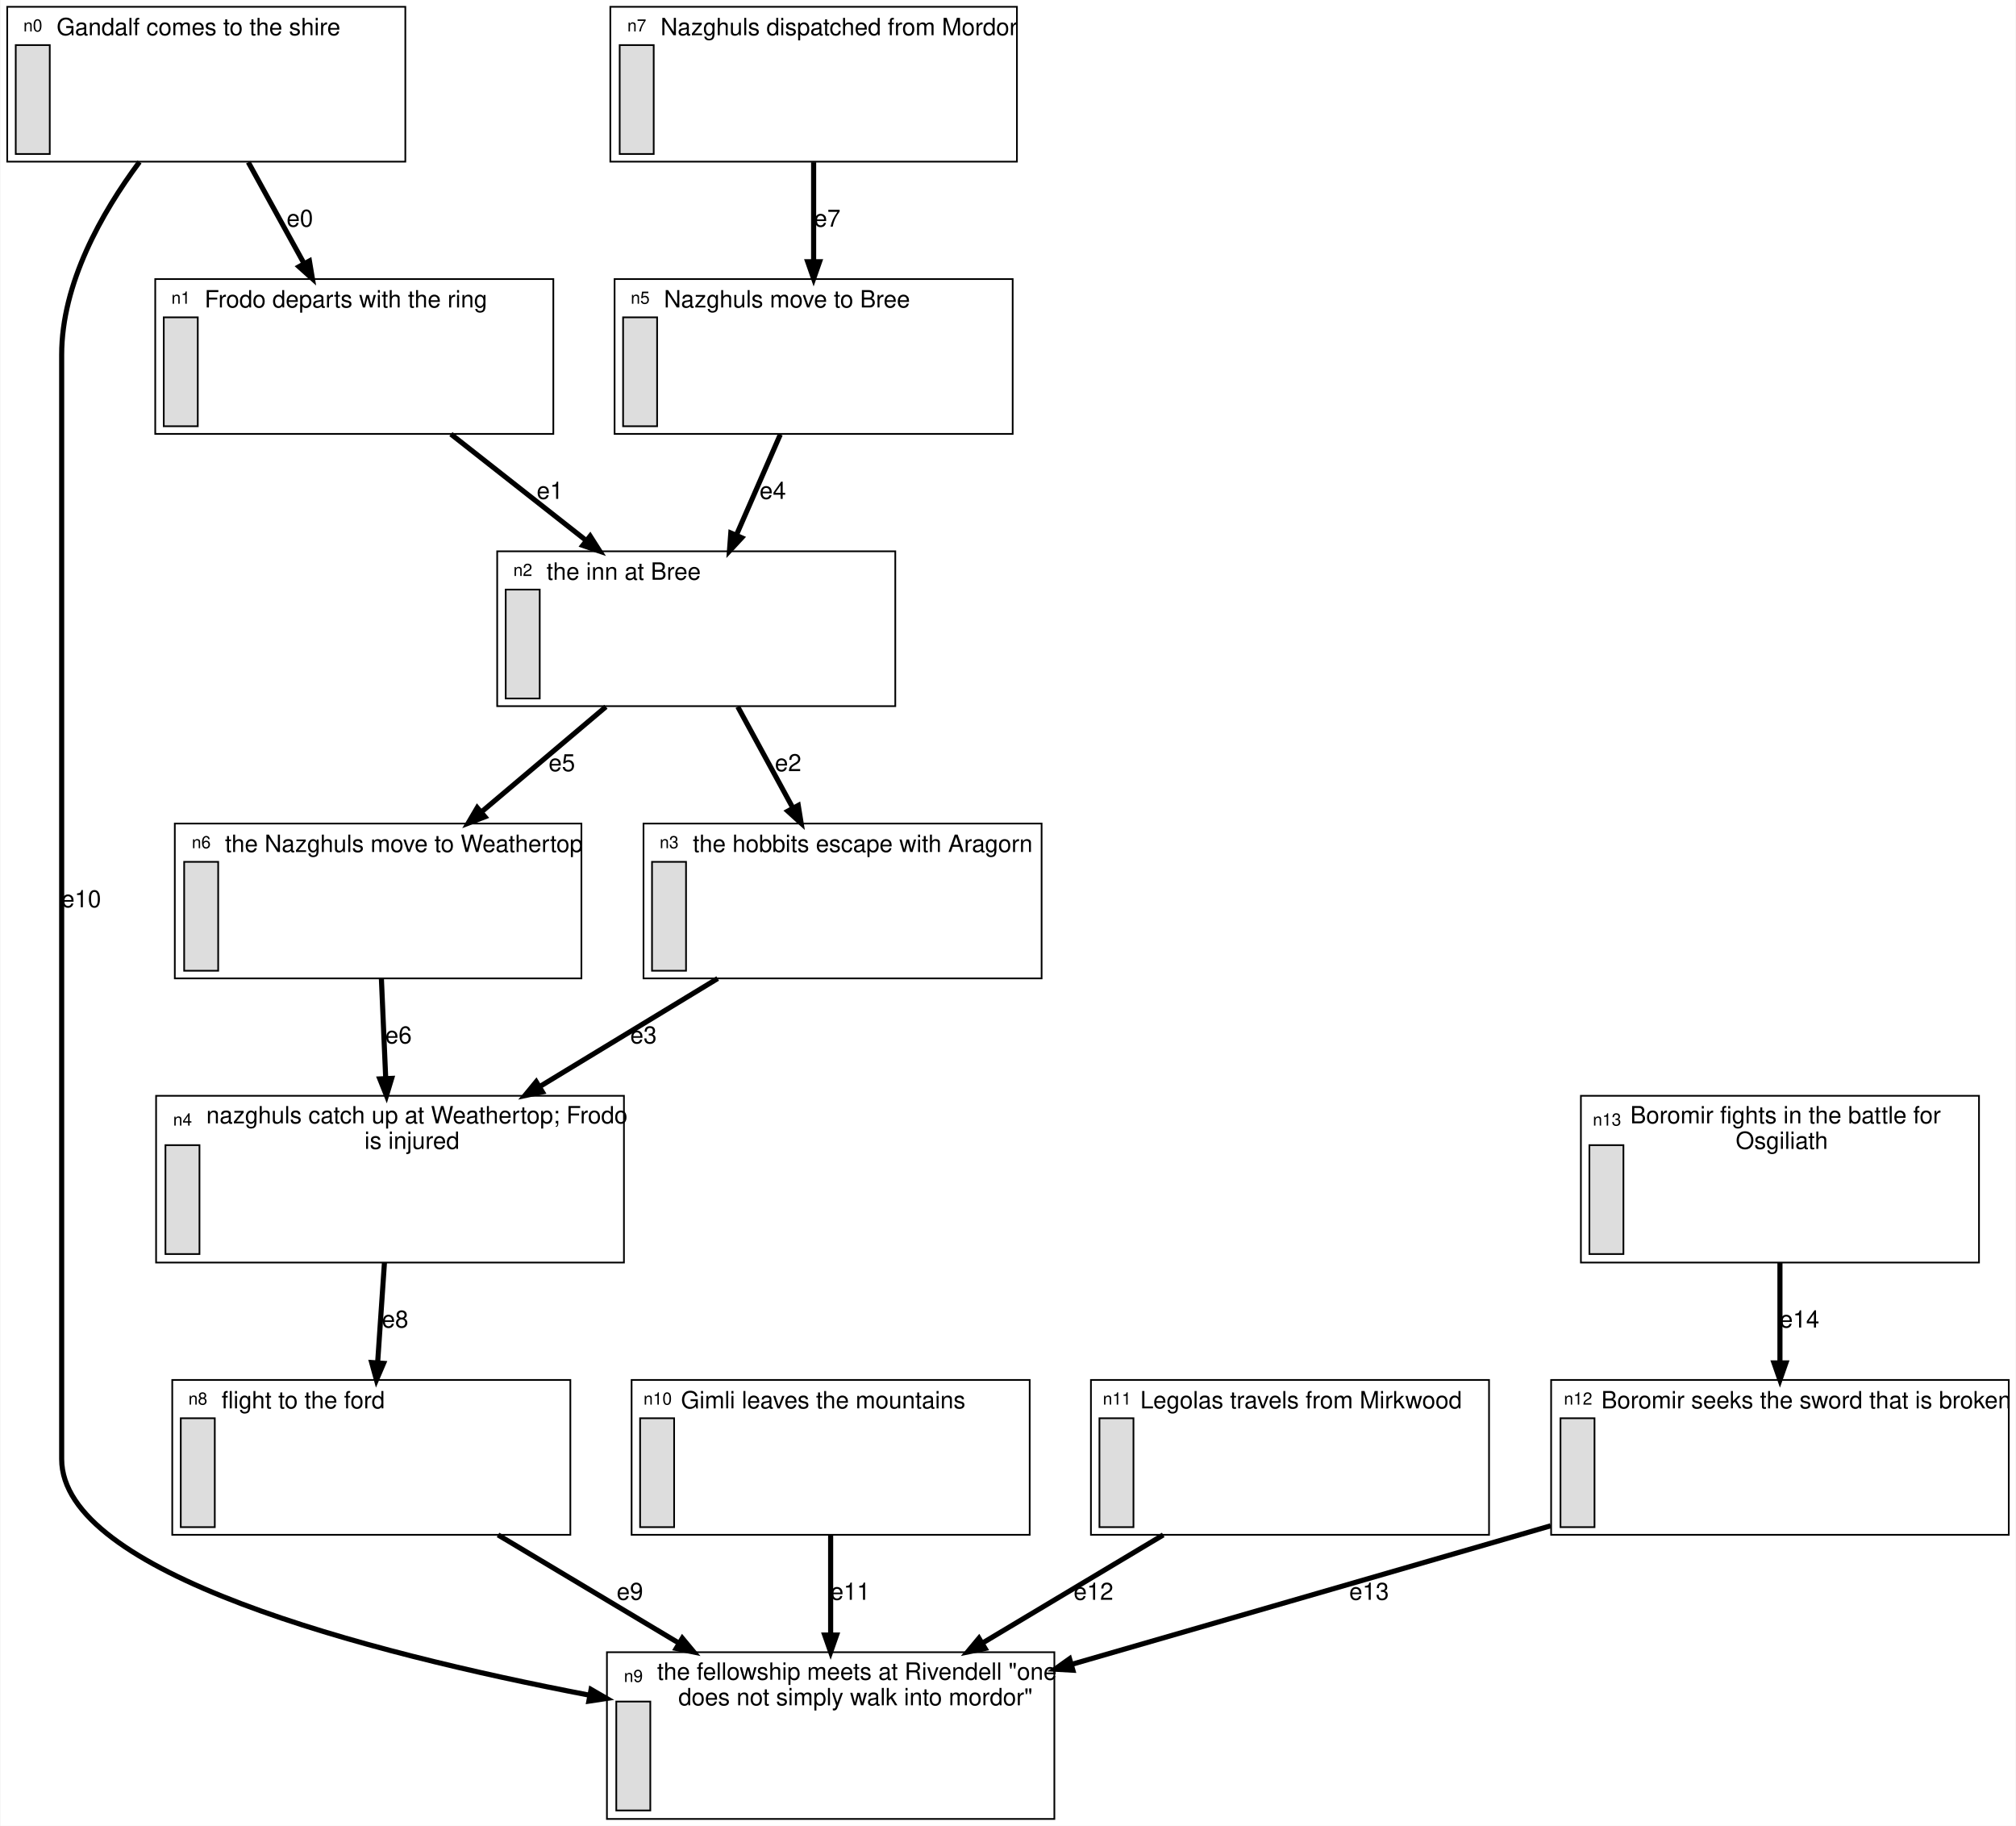
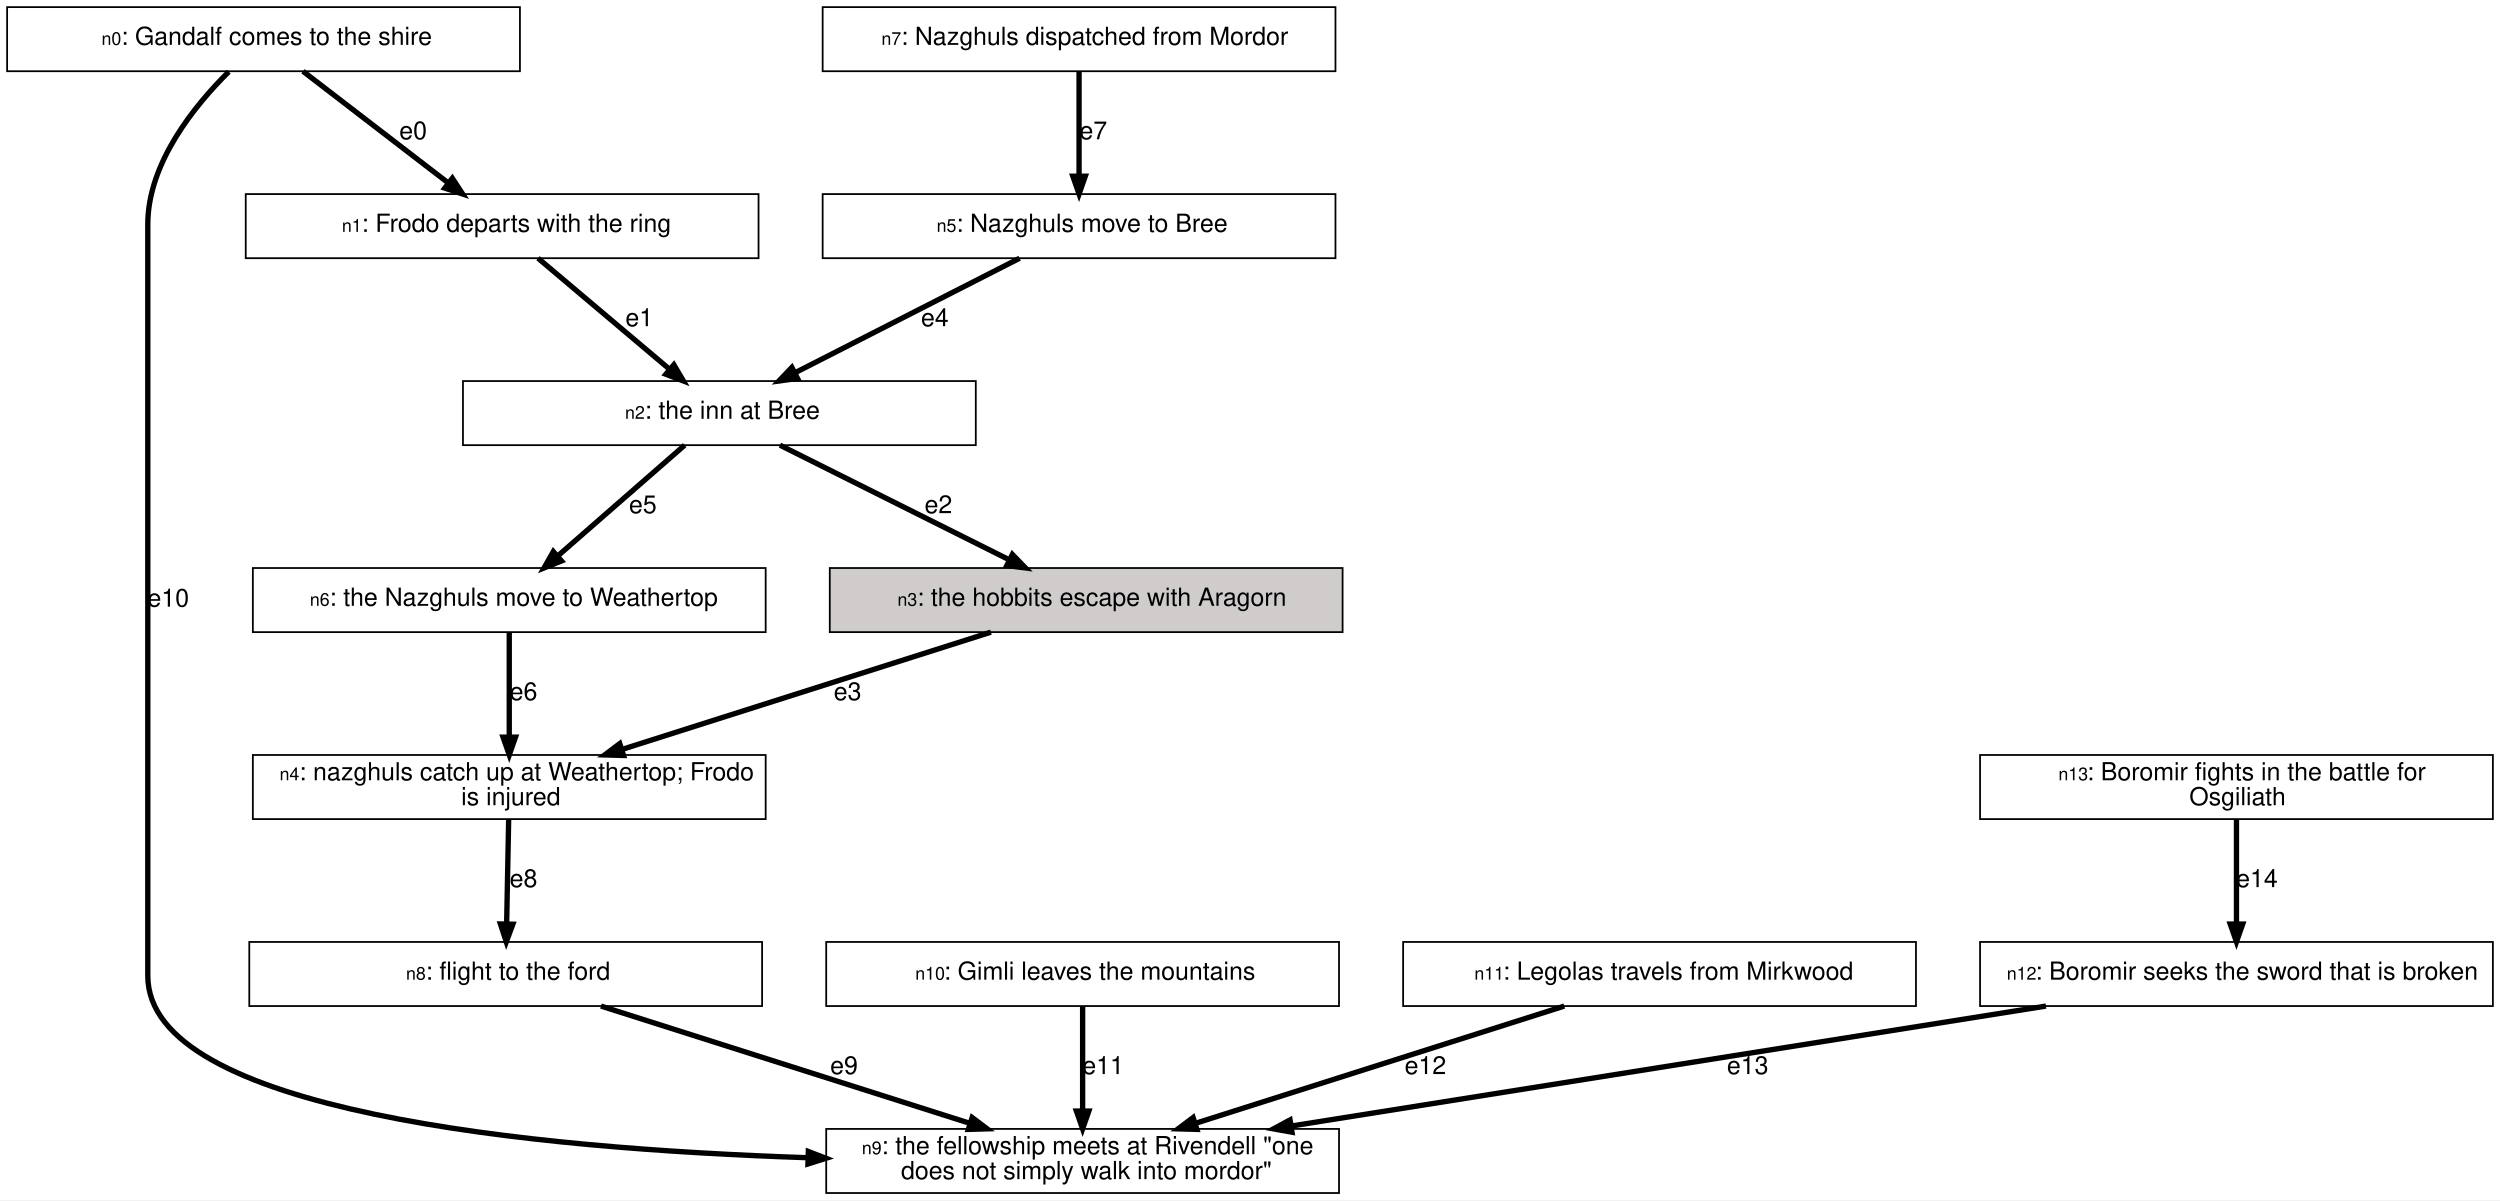
- <svg xmlns="http://www.w3.org/2000/svg" width="1185pt" height="1073pt" viewBox="0.00 0.00 1184.50 1073.00">
-   <g id="graph0" class="graph" transform="scale(1 1) rotate(0) translate(4 1069)">
-     <polygon fill="white" stroke="transparent" points="-4,4 -4,-1069 1180.5,-1069 1180.5,4 -4,4" />
+ <svg xmlns="http://www.w3.org/2000/svg" width="1404pt" height="674pt" viewBox="0.00 0.00 1404.00 674.00">
+   <g id="graph0" class="graph" transform="scale(1 1) rotate(0) translate(4 670)">
+     <polygon fill="white" stroke="transparent" points="-4,4 -4,-670 1400,-670 1400,4 -4,4" />
    <g id="node1" class="node">
-       <text text-anchor="start" x="9.5" y="-1050.5" font-family="Helvetica,sans-Serif" font-size="10.00">n0</text>
-       <text text-anchor="start" x="29" y="-1048.3" font-family="Helvetica,sans-Serif" font-size="14.00">Gandalf comes to the shire</text>
-       <polygon fill="#dddddd" stroke="transparent" points="5,-978.5 5,-1042.5 25,-1042.5 25,-978.5 5,-978.5" />
-       <polygon fill="none" stroke="black" points="5,-978.5 5,-1042.5 25,-1042.5 25,-978.5 5,-978.5" />
-       <polygon fill="none" stroke="black" points="0,-974 0,-1065 234,-1065 234,-974 0,-974" />
+       <polygon fill="#ffffff" stroke="black" points="288,-666 0,-666 0,-630 288,-630 288,-666" />
+       <text text-anchor="start" x="53" y="-644.8" font-family="Helvetica,sans-Serif" font-size="10.00">n0</text>
+       <text text-anchor="start" x="64" y="-644.8" font-family="Helvetica,sans-Serif" font-size="14.00">: Gandalf comes to the shire</text>
    </g>
    <g id="node2" class="node">
-       <text text-anchor="start" x="96.5" y="-890.5" font-family="Helvetica,sans-Serif" font-size="10.00">n1</text>
-       <text text-anchor="start" x="116" y="-888.3" font-family="Helvetica,sans-Serif" font-size="14.00">Frodo departs with the ring</text>
-       <polygon fill="#dddddd" stroke="transparent" points="92,-818.5 92,-882.5 112,-882.5 112,-818.5 92,-818.5" />
-       <polygon fill="none" stroke="black" points="92,-818.5 92,-882.5 112,-882.5 112,-818.5 92,-818.5" />
-       <polygon fill="none" stroke="black" points="87,-814 87,-905 321,-905 321,-814 87,-814" />
+       <polygon fill="#ffffff" stroke="black" points="422,-561 134,-561 134,-525 422,-525 422,-561" />
+       <text text-anchor="start" x="188" y="-539.8" font-family="Helvetica,sans-Serif" font-size="10.00">n1</text>
+       <text text-anchor="start" x="199" y="-539.8" font-family="Helvetica,sans-Serif" font-size="14.00">: Frodo departs with the ring</text>
    </g>
    <g id="edge1" class="edge">
-       <path fill="none" stroke="#000000" stroke-width="3" d="M141.7,-973.65C151.89,-955.14 163.79,-933.53 174.44,-914.19" />
-       <polygon fill="#000000" stroke="#000000" stroke-width="3" points="177.63,-915.64 179.39,-905.19 171.5,-912.26 177.63,-915.64" />
-       <text text-anchor="middle" x="172" y="-935.8" font-family="Helvetica,sans-Serif" font-size="14.00">e0</text>
+       <path fill="none" stroke="#000000" stroke-width="3" d="M166.13,-629.99C188.43,-612.85 223.02,-586.26 247.83,-567.19" />
+       <polygon fill="#000000" stroke="#000000" stroke-width="3" points="250.04,-569.9 255.84,-561.03 245.78,-564.35 250.04,-569.9" />
+       <text text-anchor="middle" x="228" y="-591.8" font-family="Helvetica,sans-Serif" font-size="14.00">e0</text>
    </g>
    <g id="node10" class="node">
-       <text text-anchor="start" x="362.5" y="-80.5" font-family="Helvetica,sans-Serif" font-size="10.00">n9</text>
-       <text text-anchor="start" x="382" y="-81.8" font-family="Helvetica,sans-Serif" font-size="14.00">the fellowship meets at Rivendell "one</text>
-       <text text-anchor="start" x="394.5" y="-66.8" font-family="Helvetica,sans-Serif" font-size="14.00">does not simply walk into mordor"</text>
-       <polygon fill="#dddddd" stroke="transparent" points="358,-5 358,-69 378,-69 378,-5 358,-5" />
-       <polygon fill="none" stroke="black" points="358,-5 358,-69 378,-69 378,-5 358,-5" />
-       <polygon fill="none" stroke="black" points="352.5,0 352.5,-98 615.5,-98 615.5,0 352.5,0" />
+       <polygon fill="#ffffff" stroke="black" points="748,-36 460,-36 460,0 748,0 748,-36" />
+       <text text-anchor="start" x="480" y="-21.8" font-family="Helvetica,sans-Serif" font-size="10.00">n9</text>
+       <text text-anchor="start" x="491" y="-21.8" font-family="Helvetica,sans-Serif" font-size="14.00">: the fellowship meets at Rivendell "one</text>
+       <text text-anchor="start" x="502" y="-7.8" font-family="Helvetica,sans-Serif" font-size="14.00">does not simply walk into mordor"</text>
    </g>
    <g id="edge11" class="edge">
-       <path fill="none" stroke="#000000" stroke-width="3" d="M77.73,-973.82C55.46,-943.88 32,-902.39 32,-860.5 32,-860.5 32,-860.5 32,-211.5 32,-144.58 209.9,-98.06 342.49,-72.69" />
-       <polygon fill="#000000" stroke="#000000" stroke-width="3" points="343.18,-76.12 352.35,-70.82 341.88,-69.24 343.18,-76.12" />
-       <text text-anchor="middle" x="43.5" y="-535.8" font-family="Helvetica,sans-Serif" font-size="14.00">e10</text>
+       <path fill="none" stroke="#000000" stroke-width="3" d="M124.5,-629.74C105.35,-610.8 79,-578.47 79,-544 79,-544 79,-544 79,-122 79,-45.77 294.84,-24.95 449.74,-19.82" />
+       <polygon fill="#000000" stroke="#000000" stroke-width="3" points="449.96,-23.32 459.85,-19.51 449.74,-16.32 449.96,-23.32" />
+       <text text-anchor="middle" x="90.5" y="-329.3" font-family="Helvetica,sans-Serif" font-size="14.00">e10</text>
    </g>
    <g id="node3" class="node">
-       <text text-anchor="start" x="297.5" y="-730.5" font-family="Helvetica,sans-Serif" font-size="10.00">n2</text>
-       <text text-anchor="start" x="317" y="-728.3" font-family="Helvetica,sans-Serif" font-size="14.00">the inn at Bree</text>
-       <polygon fill="#dddddd" stroke="transparent" points="293,-658.5 293,-722.5 313,-722.5 313,-658.5 293,-658.5" />
-       <polygon fill="none" stroke="black" points="293,-658.5 293,-722.5 313,-722.5 313,-658.5 293,-658.5" />
-       <polygon fill="none" stroke="black" points="288,-654 288,-745 522,-745 522,-654 288,-654" />
+       <polygon fill="#ffffff" stroke="black" points="544,-456 256,-456 256,-420 544,-420 544,-456" />
+       <text text-anchor="start" x="347" y="-434.8" font-family="Helvetica,sans-Serif" font-size="10.00">n2</text>
+       <text text-anchor="start" x="358" y="-434.8" font-family="Helvetica,sans-Serif" font-size="14.00">: the inn at Bree</text>
    </g>
    <g id="edge2" class="edge">
-       <path fill="none" stroke="#000000" stroke-width="3" d="M260.79,-813.86C285.51,-794.42 314.62,-771.55 340.18,-751.45" />
-       <polygon fill="#000000" stroke="#000000" stroke-width="3" points="342.65,-753.96 348.35,-745.03 338.32,-748.46 342.65,-753.96" />
-       <text text-anchor="middle" x="319" y="-775.8" font-family="Helvetica,sans-Serif" font-size="14.00">e1</text>
+       <path fill="none" stroke="#000000" stroke-width="3" d="M298.15,-524.99C318.28,-507.99 349.4,-481.72 371.94,-462.69" />
+       <polygon fill="#000000" stroke="#000000" stroke-width="3" points="374.44,-465.16 379.82,-456.03 369.93,-459.81 374.44,-465.16" />
+       <text text-anchor="middle" x="355" y="-486.8" font-family="Helvetica,sans-Serif" font-size="14.00">e1</text>
    </g>
    <g id="node4" class="node">
-       <text text-anchor="start" x="383.5" y="-570.5" font-family="Helvetica,sans-Serif" font-size="10.00">n3</text>
-       <text text-anchor="start" x="403" y="-568.3" font-family="Helvetica,sans-Serif" font-size="14.00">the hobbits escape with Aragorn</text>
-       <polygon fill="#dddddd" stroke="transparent" points="379,-498.5 379,-562.5 399,-562.5 399,-498.5 379,-498.5" />
-       <polygon fill="none" stroke="black" points="379,-498.5 379,-562.5 399,-562.5 399,-498.5 379,-498.5" />
-       <polygon fill="none" stroke="black" points="374,-494 374,-585 608,-585 608,-494 374,-494" />
+       <polygon fill="#d0cccc" stroke="black" points="750,-351 462,-351 462,-315 750,-315 750,-351" />
+       <text text-anchor="start" x="500" y="-329.8" font-family="Helvetica,sans-Serif" font-size="10.00">n3</text>
+       <text text-anchor="start" x="511" y="-329.8" font-family="Helvetica,sans-Serif" font-size="14.00">: the hobbits escape with Aragorn</text>
    </g>
    <g id="edge3" class="edge">
-       <path fill="none" stroke="#000000" stroke-width="3" d="M429.41,-653.65C439.49,-635.14 451.25,-613.53 461.78,-594.19" />
-       <polygon fill="#000000" stroke="#000000" stroke-width="3" points="464.97,-595.65 466.67,-585.19 458.82,-592.3 464.97,-595.65" />
-       <text text-anchor="middle" x="459" y="-615.8" font-family="Helvetica,sans-Serif" font-size="14.00">e2</text>
+       <path fill="none" stroke="#000000" stroke-width="3" d="M434.02,-419.99C469.2,-402.4 524.27,-374.87 562.58,-355.71" />
+       <polygon fill="#000000" stroke="#000000" stroke-width="3" points="564.55,-358.64 571.93,-351.03 561.42,-352.38 564.55,-358.64" />
+       <text text-anchor="middle" x="523" y="-381.8" font-family="Helvetica,sans-Serif" font-size="14.00">e2</text>
    </g>
    <g id="node7" class="node">
-       <text text-anchor="start" x="108.5" y="-570.5" font-family="Helvetica,sans-Serif" font-size="10.00">n6</text>
-       <text text-anchor="start" x="128" y="-568.3" font-family="Helvetica,sans-Serif" font-size="14.00">the Nazghuls move to Weathertop</text>
-       <polygon fill="#dddddd" stroke="transparent" points="104,-498.5 104,-562.5 124,-562.5 124,-498.5 104,-498.5" />
-       <polygon fill="none" stroke="black" points="104,-498.5 104,-562.5 124,-562.5 124,-498.5 104,-498.5" />
-       <polygon fill="none" stroke="black" points="98.5,-494 98.5,-585 337.5,-585 337.5,-494 98.5,-494" />
+       <polygon fill="#ffffff" stroke="black" points="426,-351 138,-351 138,-315 426,-315 426,-351" />
+       <text text-anchor="start" x="170" y="-329.8" font-family="Helvetica,sans-Serif" font-size="10.00">n6</text>
+       <text text-anchor="start" x="181" y="-329.8" font-family="Helvetica,sans-Serif" font-size="14.00">: the Nazghuls move to Weathertop</text>
    </g>
    <g id="edge6" class="edge">
-       <path fill="none" stroke="#000000" stroke-width="3" d="M351.91,-653.65C329.12,-634.38 302.35,-611.77 278.76,-591.84" />
-       <polygon fill="#000000" stroke="#000000" stroke-width="3" points="280.79,-588.97 270.9,-585.19 276.27,-594.32 280.79,-588.97" />
-       <text text-anchor="middle" x="326" y="-615.8" font-family="Helvetica,sans-Serif" font-size="14.00">e5</text>
+       <path fill="none" stroke="#000000" stroke-width="3" d="M380.51,-419.99C361.04,-402.99 330.94,-376.72 309.14,-357.69" />
+       <polygon fill="#000000" stroke="#000000" stroke-width="3" points="311.35,-354.97 301.51,-351.03 306.75,-360.25 311.35,-354.97" />
+       <text text-anchor="middle" x="357" y="-381.8" font-family="Helvetica,sans-Serif" font-size="14.00">e5</text>
    </g>
    <g id="node5" class="node">
-       <text text-anchor="start" x="97.5" y="-407.5" font-family="Helvetica,sans-Serif" font-size="10.00">n4</text>
-       <text text-anchor="start" x="117" y="-408.8" font-family="Helvetica,sans-Serif" font-size="14.00">nazghuls catch up at Weathertop; Frodo</text>
-       <text text-anchor="start" x="210" y="-393.8" font-family="Helvetica,sans-Serif" font-size="14.00">is injured</text>
-       <polygon fill="#dddddd" stroke="transparent" points="93,-332 93,-396 113,-396 113,-332 93,-332" />
-       <polygon fill="none" stroke="black" points="93,-332 93,-396 113,-396 113,-332 93,-332" />
-       <polygon fill="none" stroke="black" points="87.5,-327 87.5,-425 362.5,-425 362.5,-327 87.5,-327" />
+       <polygon fill="#ffffff" stroke="black" points="426,-246 138,-246 138,-210 426,-210 426,-246" />
+       <text text-anchor="start" x="153" y="-231.8" font-family="Helvetica,sans-Serif" font-size="10.00">n4</text>
+       <text text-anchor="start" x="164" y="-231.8" font-family="Helvetica,sans-Serif" font-size="14.00">: nazghuls catch up at Weathertop; Frodo</text>
+       <text text-anchor="start" x="255" y="-217.8" font-family="Helvetica,sans-Serif" font-size="14.00">is injured</text>
    </g>
    <g id="edge4" class="edge">
-       <path fill="none" stroke="#000000" stroke-width="3" d="M417.61,-493.94C385.28,-474.32 347.03,-451.09 313.17,-430.53" />
-       <polygon fill="#000000" stroke="#000000" stroke-width="3" points="314.57,-427.29 304.21,-425.09 310.94,-433.27 314.57,-427.29" />
-       <text text-anchor="middle" x="374" y="-455.8" font-family="Helvetica,sans-Serif" font-size="14.00">e3</text>
+       <path fill="none" stroke="#000000" stroke-width="3" d="M552.5,-314.99C495.63,-296.91 405.76,-268.34 345.38,-249.15" />
+       <polygon fill="#000000" stroke="#000000" stroke-width="3" points="346.17,-245.73 335.58,-246.03 344.05,-252.4 346.17,-245.73" />
+       <text text-anchor="middle" x="472" y="-276.8" font-family="Helvetica,sans-Serif" font-size="14.00">e3</text>
    </g>
    <g id="node9" class="node">
-       <text text-anchor="start" x="106.5" y="-243.5" font-family="Helvetica,sans-Serif" font-size="10.00">n8</text>
-       <text text-anchor="start" x="126" y="-241.3" font-family="Helvetica,sans-Serif" font-size="14.00">flight to the ford</text>
-       <polygon fill="#dddddd" stroke="transparent" points="102,-171.5 102,-235.5 122,-235.5 122,-171.5 102,-171.5" />
-       <polygon fill="none" stroke="black" points="102,-171.5 102,-235.5 122,-235.5 122,-171.5 102,-171.5" />
-       <polygon fill="none" stroke="black" points="97,-167 97,-258 331,-258 331,-167 97,-167" />
+       <polygon fill="#ffffff" stroke="black" points="424,-141 136,-141 136,-105 424,-105 424,-141" />
+       <text text-anchor="start" x="224" y="-119.8" font-family="Helvetica,sans-Serif" font-size="10.00">n8</text>
+       <text text-anchor="start" x="235" y="-119.8" font-family="Helvetica,sans-Serif" font-size="14.00">: flight to the ford</text>
    </g>
    <g id="edge9" class="edge">
-       <path fill="none" stroke="#000000" stroke-width="3" d="M221.73,-326.98C220.47,-308.46 219.02,-287.17 217.72,-268.08" />
-       <polygon fill="#000000" stroke="#000000" stroke-width="3" points="221.2,-267.76 217.03,-258.02 214.22,-268.24 221.2,-267.76" />
-       <text text-anchor="middle" x="228" y="-288.8" font-family="Helvetica,sans-Serif" font-size="14.00">e8</text>
+       <path fill="none" stroke="#000000" stroke-width="3" d="M281.67,-209.99C281.36,-194.04 280.89,-169.91 280.53,-151.27" />
+       <polygon fill="#000000" stroke="#000000" stroke-width="3" points="284.02,-150.96 280.33,-141.03 277.03,-151.1 284.02,-150.96" />
+       <text text-anchor="middle" x="290" y="-171.8" font-family="Helvetica,sans-Serif" font-size="14.00">e8</text>
    </g>
    <g id="node6" class="node">
-       <text text-anchor="start" x="366.5" y="-890.5" font-family="Helvetica,sans-Serif" font-size="10.00">n5</text>
-       <text text-anchor="start" x="386" y="-888.3" font-family="Helvetica,sans-Serif" font-size="14.00">Nazghuls move to Bree</text>
-       <polygon fill="#dddddd" stroke="transparent" points="362,-818.5 362,-882.5 382,-882.5 382,-818.5 362,-818.5" />
-       <polygon fill="none" stroke="black" points="362,-818.5 362,-882.5 382,-882.5 382,-818.5 362,-818.5" />
-       <polygon fill="none" stroke="black" points="357,-814 357,-905 591,-905 591,-814 357,-814" />
+       <polygon fill="#ffffff" stroke="black" points="746,-561 458,-561 458,-525 746,-525 746,-561" />
+       <text text-anchor="start" x="522" y="-539.8" font-family="Helvetica,sans-Serif" font-size="10.00">n5</text>
+       <text text-anchor="start" x="533" y="-539.8" font-family="Helvetica,sans-Serif" font-size="14.00">: Nazghuls move to Bree</text>
    </g>
    <g id="edge5" class="edge">
-       <path fill="none" stroke="#000000" stroke-width="3" d="M454.41,-813.65C446.37,-795.22 436.98,-773.73 428.56,-754.45" />
-       <polygon fill="#000000" stroke="#000000" stroke-width="3" points="431.73,-752.96 424.52,-745.19 425.31,-755.76 431.73,-752.96" />
-       <text text-anchor="middle" x="450" y="-775.8" font-family="Helvetica,sans-Serif" font-size="14.00">e4</text>
+       <path fill="none" stroke="#000000" stroke-width="3" d="M568.64,-524.99C534.14,-507.4 480.15,-479.87 442.58,-460.71" />
+       <polygon fill="#000000" stroke="#000000" stroke-width="3" points="443.9,-457.46 433.41,-456.03 440.72,-463.69 443.9,-457.46" />
+       <text text-anchor="middle" x="521" y="-486.8" font-family="Helvetica,sans-Serif" font-size="14.00">e4</text>
    </g>
    <g id="edge7" class="edge">
-       <path fill="none" stroke="#000000" stroke-width="3" d="M219.93,-493.94C220.72,-475.82 221.64,-454.63 222.47,-435.3" />
-       <polygon fill="#000000" stroke="#000000" stroke-width="3" points="225.98,-435.23 222.92,-425.09 218.99,-434.93 225.98,-435.23" />
-       <text text-anchor="middle" x="230" y="-455.8" font-family="Helvetica,sans-Serif" font-size="14.00">e6</text>
+       <path fill="none" stroke="#000000" stroke-width="3" d="M282,-314.99C282,-299.04 282,-274.91 282,-256.27" />
+       <polygon fill="#000000" stroke="#000000" stroke-width="3" points="285.5,-256.03 282,-246.03 278.5,-256.03 285.5,-256.03" />
+       <text text-anchor="middle" x="290" y="-276.8" font-family="Helvetica,sans-Serif" font-size="14.00">e6</text>
    </g>
    <g id="node8" class="node">
-       <text text-anchor="start" x="364.5" y="-1050.5" font-family="Helvetica,sans-Serif" font-size="10.00">n7</text>
-       <text text-anchor="start" x="384" y="-1048.3" font-family="Helvetica,sans-Serif" font-size="14.00">Nazghuls dispatched from Mordor</text>
-       <polygon fill="#dddddd" stroke="transparent" points="360,-978.5 360,-1042.5 380,-1042.5 380,-978.5 360,-978.5" />
-       <polygon fill="none" stroke="black" points="360,-978.5 360,-1042.5 380,-1042.5 380,-978.5 360,-978.5" />
-       <polygon fill="none" stroke="black" points="354.5,-974 354.5,-1065 593.5,-1065 593.5,-974 354.5,-974" />
+       <polygon fill="#ffffff" stroke="black" points="746,-666 458,-666 458,-630 746,-630 746,-666" />
+       <text text-anchor="start" x="491" y="-644.8" font-family="Helvetica,sans-Serif" font-size="10.00">n7</text>
+       <text text-anchor="start" x="502" y="-644.8" font-family="Helvetica,sans-Serif" font-size="14.00">: Nazghuls dispatched from Mordor</text>
    </g>
    <g id="edge8" class="edge">
-       <path fill="none" stroke="#000000" stroke-width="3" d="M474,-973.65C474,-955.47 474,-934.31 474,-915.24" />
-       <polygon fill="#000000" stroke="#000000" stroke-width="3" points="477.5,-915.19 474,-905.19 470.5,-915.19 477.5,-915.19" />
-       <text text-anchor="middle" x="482" y="-935.8" font-family="Helvetica,sans-Serif" font-size="14.00">e7</text>
+       <path fill="none" stroke="#000000" stroke-width="3" d="M602,-629.99C602,-614.04 602,-589.91 602,-571.27" />
+       <polygon fill="#000000" stroke="#000000" stroke-width="3" points="605.5,-571.03 602,-561.03 598.5,-571.03 605.5,-571.03" />
+       <text text-anchor="middle" x="610" y="-591.8" font-family="Helvetica,sans-Serif" font-size="14.00">e7</text>
    </g>
    <g id="edge10" class="edge">
-       <path fill="none" stroke="#000000" stroke-width="3" d="M288.49,-166.94C321.45,-147.23 360.46,-123.89 394.94,-103.27" />
-       <polygon fill="#000000" stroke="#000000" stroke-width="3" points="396.82,-106.23 403.6,-98.09 393.22,-100.22 396.82,-106.23" />
-       <text text-anchor="middle" x="366" y="-128.8" font-family="Helvetica,sans-Serif" font-size="14.00">e9</text>
+       <path fill="none" stroke="#000000" stroke-width="3" d="M333.5,-104.99C390.37,-86.91 480.24,-58.34 540.62,-39.15" />
+       <polygon fill="#000000" stroke="#000000" stroke-width="3" points="541.95,-42.4 550.42,-36.03 539.83,-35.73 541.95,-42.4" />
+       <text text-anchor="middle" x="470" y="-66.8" font-family="Helvetica,sans-Serif" font-size="14.00">e9</text>
    </g>
    <g id="node11" class="node">
-       <text text-anchor="start" x="374" y="-243.5" font-family="Helvetica,sans-Serif" font-size="10.00">n10</text>
-       <text text-anchor="start" x="396" y="-241.3" font-family="Helvetica,sans-Serif" font-size="14.00">Gimli leaves the mountains</text>
-       <polygon fill="#dddddd" stroke="transparent" points="372,-171.5 372,-235.5 392,-235.5 392,-171.5 372,-171.5" />
-       <polygon fill="none" stroke="black" points="372,-171.5 372,-235.5 392,-235.5 392,-171.5 372,-171.5" />
-       <polygon fill="none" stroke="black" points="367,-167 367,-258 601,-258 601,-167 367,-167" />
+       <polygon fill="#ffffff" stroke="black" points="748,-141 460,-141 460,-105 748,-105 748,-141" />
+       <text text-anchor="start" x="510" y="-119.8" font-family="Helvetica,sans-Serif" font-size="10.00">n10</text>
+       <text text-anchor="start" x="526" y="-119.8" font-family="Helvetica,sans-Serif" font-size="14.00">: Gimli leaves the mountains</text>
    </g>
    <g id="edge12" class="edge">
-       <path fill="none" stroke="#000000" stroke-width="3" d="M484,-166.94C484,-148.82 484,-127.63 484,-108.3" />
-       <polygon fill="#000000" stroke="#000000" stroke-width="3" points="487.5,-108.09 484,-98.09 480.5,-108.09 487.5,-108.09" />
-       <text text-anchor="middle" x="495.5" y="-128.8" font-family="Helvetica,sans-Serif" font-size="14.00">e11</text>
+       <path fill="none" stroke="#000000" stroke-width="3" d="M604,-104.99C604,-89.04 604,-64.91 604,-46.27" />
+       <polygon fill="#000000" stroke="#000000" stroke-width="3" points="607.5,-46.03 604,-36.03 600.5,-46.03 607.5,-46.03" />
+       <text text-anchor="middle" x="615.5" y="-66.8" font-family="Helvetica,sans-Serif" font-size="14.00">e11</text>
    </g>
    <g id="node12" class="node">
-       <text text-anchor="start" x="644" y="-243.5" font-family="Helvetica,sans-Serif" font-size="10.00">n11</text>
-       <text text-anchor="start" x="666" y="-241.3" font-family="Helvetica,sans-Serif" font-size="14.00">Legolas travels from Mirkwood</text>
-       <polygon fill="#dddddd" stroke="transparent" points="642,-171.5 642,-235.5 662,-235.5 662,-171.5 642,-171.5" />
-       <polygon fill="none" stroke="black" points="642,-171.5 642,-235.5 662,-235.5 662,-171.5 642,-171.5" />
-       <polygon fill="none" stroke="black" points="637,-167 637,-258 871,-258 871,-167 637,-167" />
+       <polygon fill="#ffffff" stroke="black" points="1072,-141 784,-141 784,-105 1072,-105 1072,-141" />
+       <text text-anchor="start" x="824" y="-119.8" font-family="Helvetica,sans-Serif" font-size="10.00">n11</text>
+       <text text-anchor="start" x="840" y="-119.8" font-family="Helvetica,sans-Serif" font-size="14.00">: Legolas travels from Mirkwood</text>
    </g>
    <g id="edge13" class="edge">
-       <path fill="none" stroke="#000000" stroke-width="3" d="M679.51,-166.94C646.55,-147.23 607.54,-123.89 573.06,-103.27" />
-       <polygon fill="#000000" stroke="#000000" stroke-width="3" points="574.78,-100.22 564.4,-98.09 571.18,-106.23 574.78,-100.22" />
-       <text text-anchor="middle" x="638.5" y="-128.8" font-family="Helvetica,sans-Serif" font-size="14.00">e12</text>
+       <path fill="none" stroke="#000000" stroke-width="3" d="M874.5,-104.99C817.63,-86.91 727.76,-58.34 667.38,-39.15" />
+       <polygon fill="#000000" stroke="#000000" stroke-width="3" points="668.17,-35.73 657.58,-36.03 666.05,-42.4 668.17,-35.73" />
+       <text text-anchor="middle" x="796.5" y="-66.8" font-family="Helvetica,sans-Serif" font-size="14.00">e12</text>
    </g>
    <g id="node13" class="node">
-       <text text-anchor="start" x="915" y="-243.5" font-family="Helvetica,sans-Serif" font-size="10.00">n12</text>
-       <text text-anchor="start" x="937" y="-241.3" font-family="Helvetica,sans-Serif" font-size="14.00">Boromir seeks the sword that is broken</text>
-       <polygon fill="#dddddd" stroke="transparent" points="913,-171.5 913,-235.5 933,-235.5 933,-171.5 913,-171.5" />
-       <polygon fill="none" stroke="black" points="913,-171.5 913,-235.5 933,-235.5 933,-171.5 913,-171.5" />
-       <polygon fill="none" stroke="black" points="907.5,-167 907.5,-258 1176.5,-258 1176.5,-167 907.5,-167" />
+       <polygon fill="#ffffff" stroke="black" points="1396,-141 1108,-141 1108,-105 1396,-105 1396,-141" />
+       <text text-anchor="start" x="1123" y="-119.8" font-family="Helvetica,sans-Serif" font-size="10.00">n12</text>
+       <text text-anchor="start" x="1139" y="-119.8" font-family="Helvetica,sans-Serif" font-size="14.00">: Boromir seeks the sword that is broken</text>
    </g>
    <g id="edge14" class="edge">
-       <path fill="none" stroke="#000000" stroke-width="3" d="M907.26,-172.3C901.09,-170.5 894.98,-168.73 889,-167 801.53,-141.65 703.42,-113.3 625.66,-90.86" />
-       <polygon fill="#000000" stroke="#000000" stroke-width="3" points="626.38,-87.42 615.8,-88.01 624.44,-94.15 626.38,-87.42" />
-       <text text-anchor="middle" x="800.5" y="-128.8" font-family="Helvetica,sans-Serif" font-size="14.00">e13</text>
+       <path fill="none" stroke="#000000" stroke-width="3" d="M1145,-104.99C1028.21,-86.43 841.83,-56.8 721.18,-37.63" />
+       <polygon fill="#000000" stroke="#000000" stroke-width="3" points="721.59,-34.15 711.16,-36.03 720.49,-41.06 721.59,-34.15" />
+       <text text-anchor="middle" x="977.5" y="-66.8" font-family="Helvetica,sans-Serif" font-size="14.00">e13</text>
    </g>
    <g id="node14" class="node">
-       <text text-anchor="start" x="932" y="-407.5" font-family="Helvetica,sans-Serif" font-size="10.00">n13</text>
-       <text text-anchor="start" x="954" y="-408.8" font-family="Helvetica,sans-Serif" font-size="14.00">Boromir fights in the battle for</text>
-       <text text-anchor="start" x="1016" y="-393.8" font-family="Helvetica,sans-Serif" font-size="14.00">Osgiliath</text>
-       <polygon fill="#dddddd" stroke="transparent" points="930,-332 930,-396 950,-396 950,-332 930,-332" />
-       <polygon fill="none" stroke="black" points="930,-332 930,-396 950,-396 950,-332 930,-332" />
-       <polygon fill="none" stroke="black" points="925,-327 925,-425 1159,-425 1159,-327 925,-327" />
+       <polygon fill="#ffffff" stroke="black" points="1396,-246 1108,-246 1108,-210 1396,-210 1396,-246" />
+       <text text-anchor="start" x="1152" y="-231.8" font-family="Helvetica,sans-Serif" font-size="10.00">n13</text>
+       <text text-anchor="start" x="1168" y="-231.8" font-family="Helvetica,sans-Serif" font-size="14.00">: Boromir fights in the battle for</text>
+       <text text-anchor="start" x="1225.5" y="-217.8" font-family="Helvetica,sans-Serif" font-size="14.00">Osgiliath</text>
    </g>
    <g id="edge15" class="edge">
-       <path fill="none" stroke="#000000" stroke-width="3" d="M1042,-326.98C1042,-308.46 1042,-287.17 1042,-268.08" />
-       <polygon fill="#000000" stroke="#000000" stroke-width="3" points="1045.5,-268.02 1042,-258.02 1038.5,-268.02 1045.5,-268.02" />
-       <text text-anchor="middle" x="1053.5" y="-288.8" font-family="Helvetica,sans-Serif" font-size="14.00">e14</text>
+       <path fill="none" stroke="#000000" stroke-width="3" d="M1252,-209.99C1252,-194.04 1252,-169.91 1252,-151.27" />
+       <polygon fill="#000000" stroke="#000000" stroke-width="3" points="1255.5,-151.03 1252,-141.03 1248.5,-151.03 1255.5,-151.03" />
+       <text text-anchor="middle" x="1263.5" y="-171.8" font-family="Helvetica,sans-Serif" font-size="14.00">e14</text>
    </g>
  </g>
</svg>
